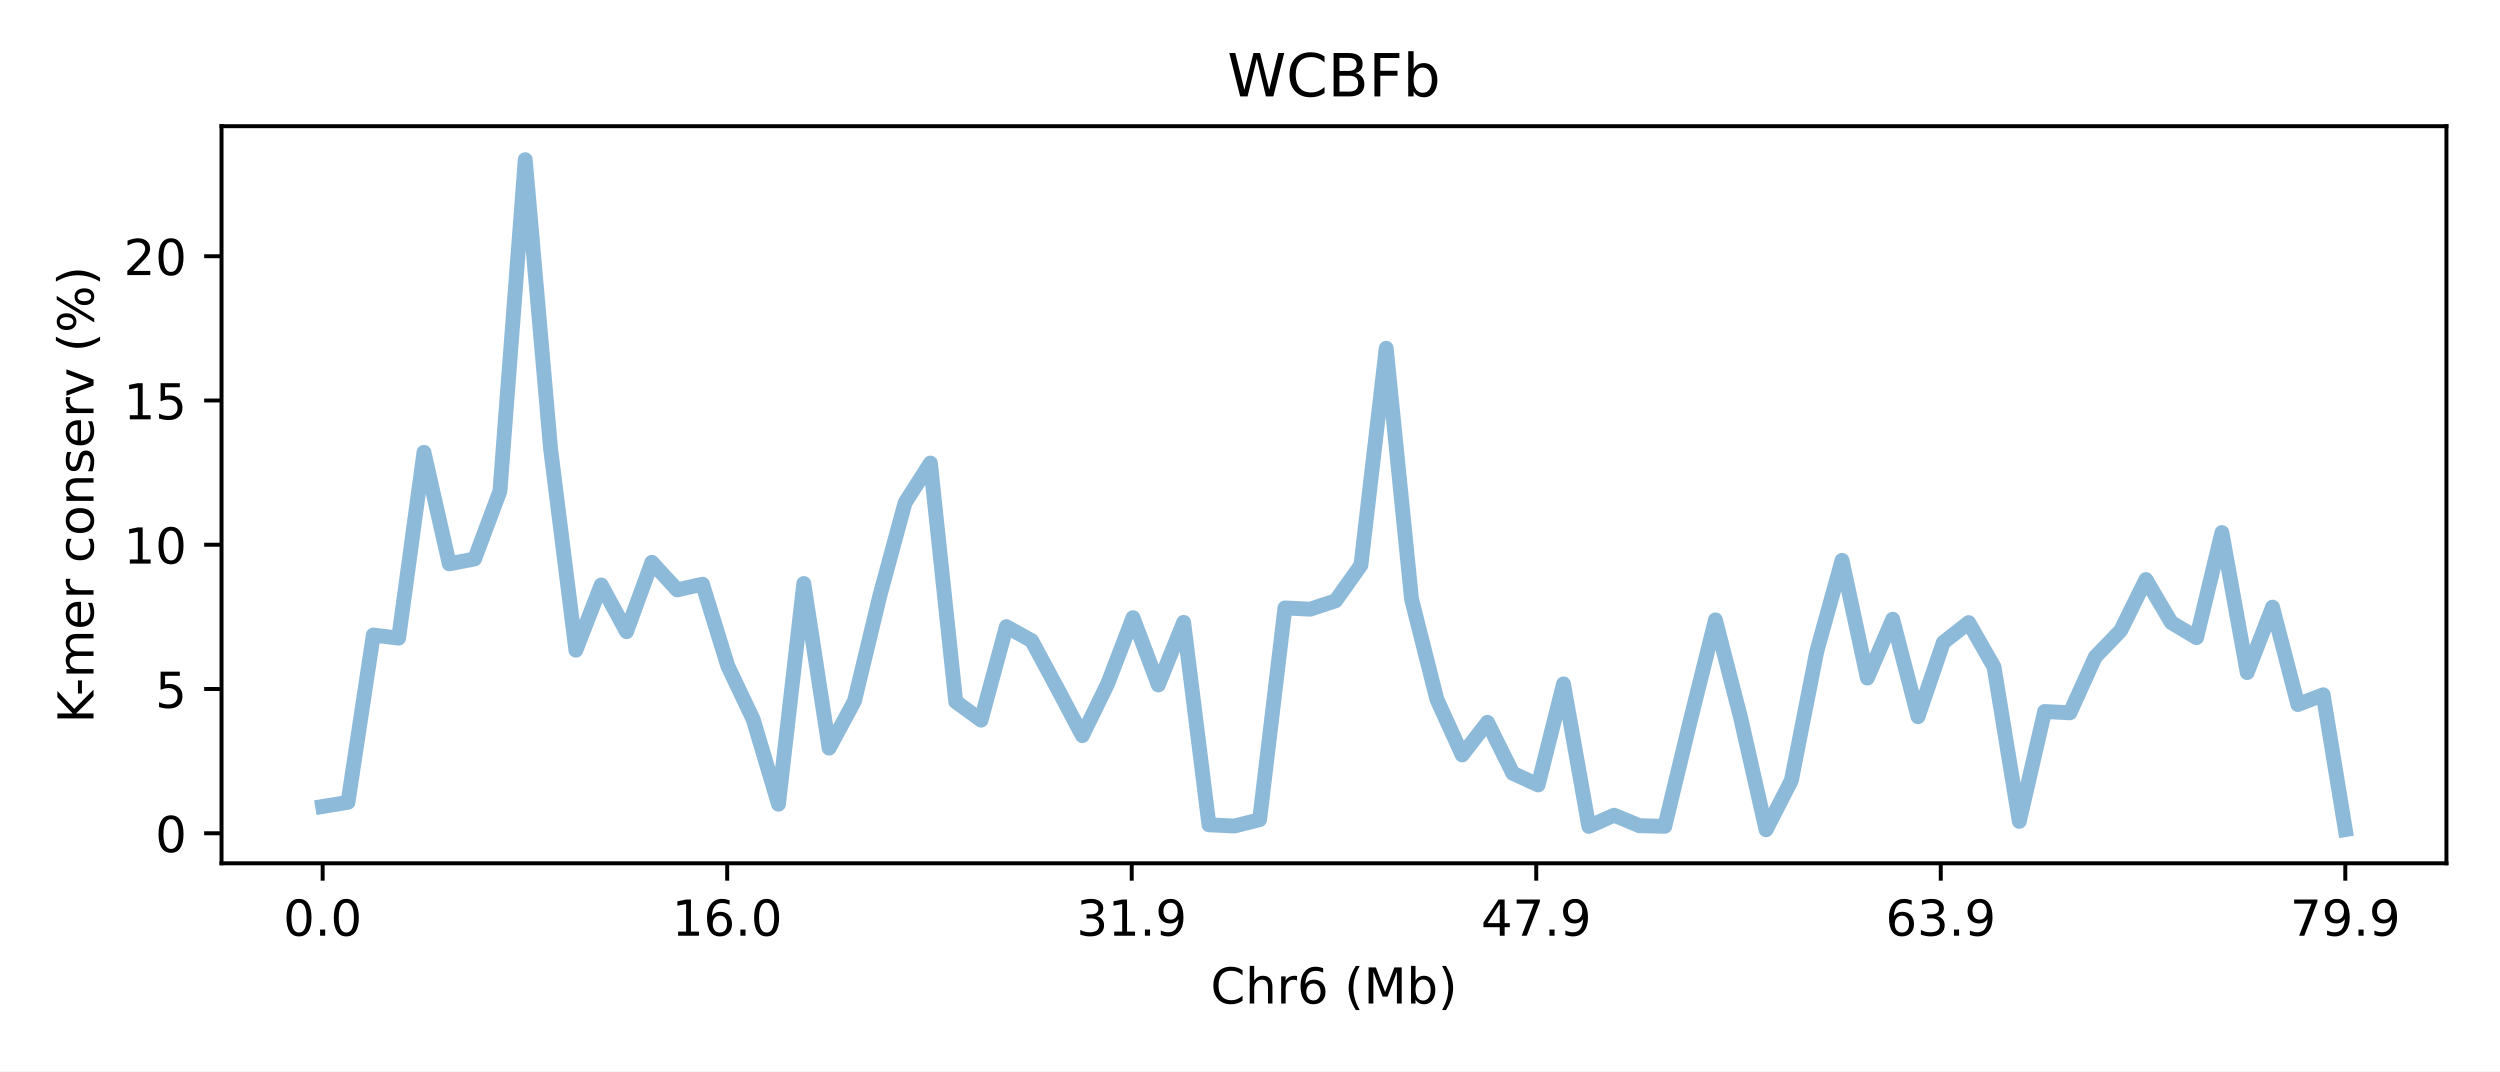
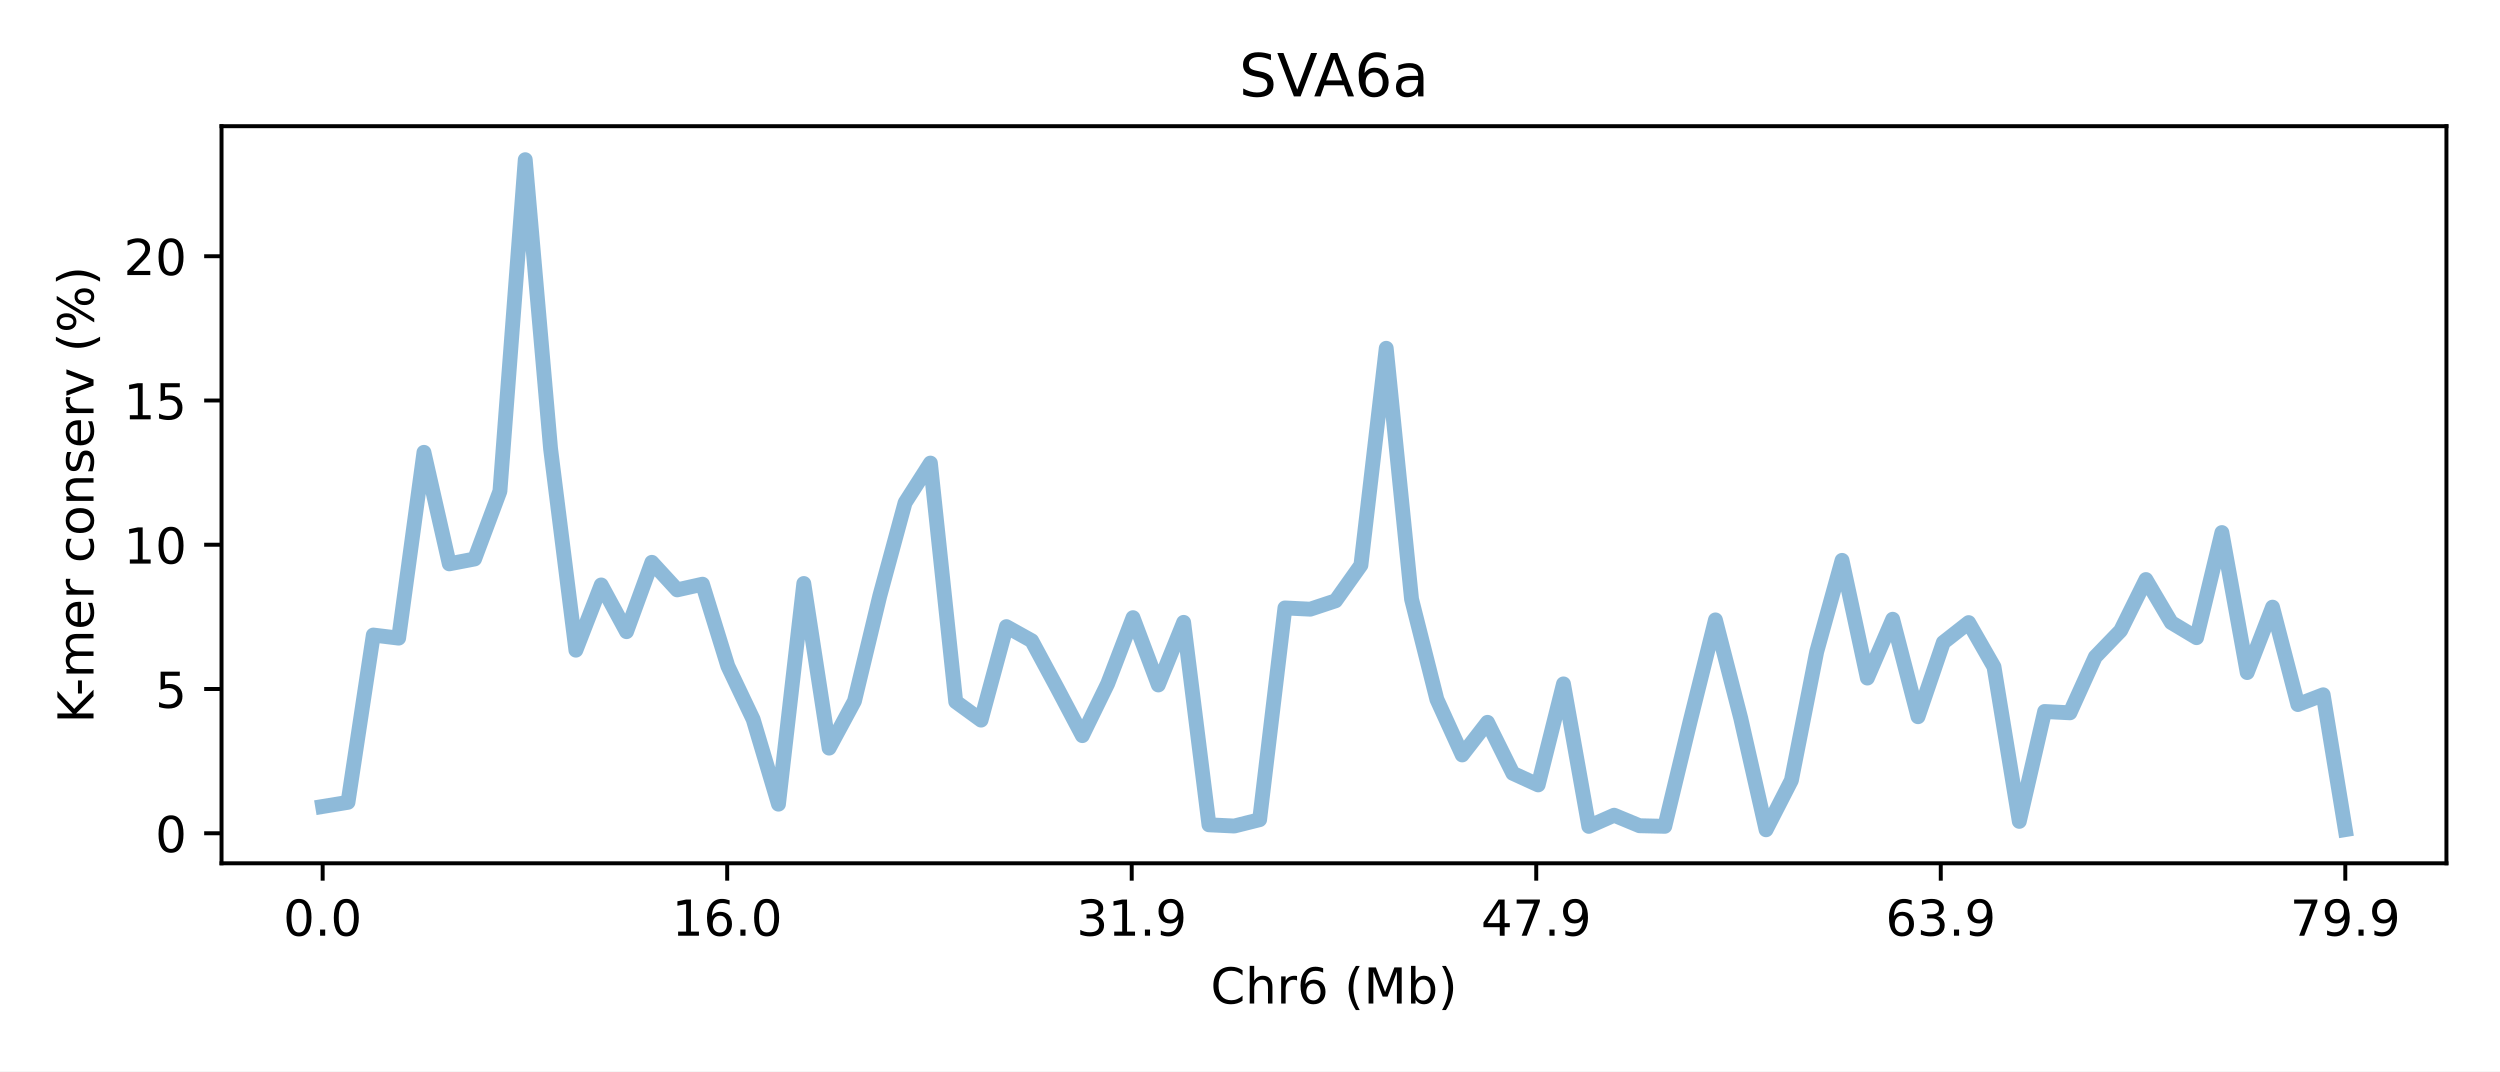
<svg xmlns="http://www.w3.org/2000/svg" xmlns:xlink="http://www.w3.org/1999/xlink" width="504pt" height="216pt" viewBox="0 0 504 216" version="1.1">
  <defs>
    <style type="text/css">*{stroke-linejoin: round; stroke-linecap: butt}</style>
  </defs>
  <g id="figure_1">
    <g id="patch_1">
      <path d="M 0 216  L 504 216  L 504 0  L 0 0  z " style="fill: #ffffff" />
    </g>
    <g id="axes_1">
      <g id="patch_2">
        <path d="M 44.66 174.04  L 493.2 174.04  L 493.2 25.44  L 44.66 25.44  z " style="fill: #ffffff" />
      </g>
      <g id="matplotlib.axis_1">
        <g id="xtick_1">
          <g id="line2d_1">
            <defs>
-               <path id="mf418219c07" d="M 0 0  L 0 3.5  " style="stroke: #000000; stroke-width: 0.8" />
-             </defs>
-             <g>
-               <use xlink:href="#mf418219c07" x="65.048" y="174.04" style="stroke: #000000; stroke-width: 0.8" />
+               <path id="mfdf2253126" d="M 0 0  L 0 3.5  " style="stroke: #000000; stroke-width: 0.8" />
+             </defs>
+             <g>
+               <use xlink:href="#mfdf2253126" x="65.048" y="174.04" style="stroke: #000000; stroke-width: 0.8" />
            </g>
          </g>
          <g id="text_1">
            <g transform="translate(57.09662 188.6384) scale(0.1 -0.1)">
              <defs>
                <path id="DejaVuSans-30" d="M 2034 4250  Q 1547 4250 1301 3770  Q 1056 3291 1056 2328  Q 1056 1369 1301 889  Q 1547 409 2034 409  Q 2525 409 2770 889  Q 3016 1369 3016 2328  Q 3016 3291 2770 3770  Q 2525 4250 2034 4250  z M 2034 4750  Q 2819 4750 3233 4129  Q 3647 3509 3647 2328  Q 3647 1150 3233 529  Q 2819 -91 2034 -91  Q 1250 -91 836 529  Q 422 1150 422 2328  Q 422 3509 836 4129  Q 1250 4750 2034 4750  z " transform="scale(0.015625)" />
                <path id="DejaVuSans-2e" d="M 684 794  L 1344 794  L 1344 0  L 684 0  L 684 794  z " transform="scale(0.015625)" />
              </defs>
              <use xlink:href="#DejaVuSans-30" />
              <use xlink:href="#DejaVuSans-2e" x="63.623" />
              <use xlink:href="#DejaVuSans-30" x="95.41" />
            </g>
          </g>
        </g>
        <g id="xtick_2">
          <g id="line2d_2">
            <g>
-               <use xlink:href="#mf418219c07" x="146.601" y="174.04" style="stroke: #000000; stroke-width: 0.8" />
+               <use xlink:href="#mfdf2253126" x="146.601" y="174.04" style="stroke: #000000; stroke-width: 0.8" />
            </g>
          </g>
          <g id="text_2">
            <g transform="translate(135.4681 188.6384) scale(0.1 -0.1)">
              <defs>
                <path id="DejaVuSans-31" d="M 794 531  L 1825 531  L 1825 4091  L 703 3866  L 703 4441  L 1819 4666  L 2450 4666  L 2450 531  L 3481 531  L 3481 0  L 794 0  L 794 531  z " transform="scale(0.015625)" />
                <path id="DejaVuSans-36" d="M 2113 2584  Q 1688 2584 1439 2293  Q 1191 2003 1191 1497  Q 1191 994 1439 701  Q 1688 409 2113 409  Q 2538 409 2786 701  Q 3034 994 3034 1497  Q 3034 2003 2786 2293  Q 2538 2584 2113 2584  z M 3366 4563  L 3366 3988  Q 3128 4100 2886 4159  Q 2644 4219 2406 4219  Q 1781 4219 1451 3797  Q 1122 3375 1075 2522  Q 1259 2794 1537 2939  Q 1816 3084 2150 3084  Q 2853 3084 3261 2657  Q 3669 2231 3669 1497  Q 3669 778 3244 343  Q 2819 -91 2113 -91  Q 1303 -91 875 529  Q 447 1150 447 2328  Q 447 3434 972 4092  Q 1497 4750 2381 4750  Q 2619 4750 2861 4703  Q 3103 4656 3366 4563  z " transform="scale(0.015625)" />
              </defs>
              <use xlink:href="#DejaVuSans-31" />
              <use xlink:href="#DejaVuSans-36" x="63.623" />
              <use xlink:href="#DejaVuSans-2e" x="127.246" />
              <use xlink:href="#DejaVuSans-30" x="159.033" />
            </g>
          </g>
        </g>
        <g id="xtick_3">
          <g id="line2d_3">
            <g>
-               <use xlink:href="#mf418219c07" x="228.154" y="174.04" style="stroke: #000000; stroke-width: 0.8" />
+               <use xlink:href="#mfdf2253126" x="228.154" y="174.04" style="stroke: #000000; stroke-width: 0.8" />
            </g>
          </g>
          <g id="text_3">
            <g transform="translate(217.0208 188.6384) scale(0.1 -0.1)">
              <defs>
                <path id="DejaVuSans-33" d="M 2597 2516  Q 3050 2419 3304 2112  Q 3559 1806 3559 1356  Q 3559 666 3084 287  Q 2609 -91 1734 -91  Q 1441 -91 1130 -33  Q 819 25 488 141  L 488 750  Q 750 597 1062 519  Q 1375 441 1716 441  Q 2309 441 2620 675  Q 2931 909 2931 1356  Q 2931 1769 2642 2001  Q 2353 2234 1838 2234  L 1294 2234  L 1294 2753  L 1863 2753  Q 2328 2753 2575 2939  Q 2822 3125 2822 3475  Q 2822 3834 2567 4026  Q 2313 4219 1838 4219  Q 1578 4219 1281 4162  Q 984 4106 628 3988  L 628 4550  Q 988 4650 1302 4700  Q 1616 4750 1894 4750  Q 2613 4750 3031 4423  Q 3450 4097 3450 3541  Q 3450 3153 3228 2886  Q 3006 2619 2597 2516  z " transform="scale(0.015625)" />
                <path id="DejaVuSans-39" d="M 703 97  L 703 672  Q 941 559 1184 500  Q 1428 441 1663 441  Q 2288 441 2617 861  Q 2947 1281 2994 2138  Q 2813 1869 2534 1725  Q 2256 1581 1919 1581  Q 1219 1581 811 2004  Q 403 2428 403 3163  Q 403 3881 828 4315  Q 1253 4750 1959 4750  Q 2769 4750 3195 4129  Q 3622 3509 3622 2328  Q 3622 1225 3098 567  Q 2575 -91 1691 -91  Q 1453 -91 1209 -44  Q 966 3 703 97  z M 1959 2075  Q 2384 2075 2632 2365  Q 2881 2656 2881 3163  Q 2881 3666 2632 3958  Q 2384 4250 1959 4250  Q 1534 4250 1286 3958  Q 1038 3666 1038 3163  Q 1038 2656 1286 2365  Q 1534 2075 1959 2075  z " transform="scale(0.015625)" />
              </defs>
              <use xlink:href="#DejaVuSans-33" />
              <use xlink:href="#DejaVuSans-31" x="63.623" />
              <use xlink:href="#DejaVuSans-2e" x="127.246" />
              <use xlink:href="#DejaVuSans-39" x="159.033" />
            </g>
          </g>
        </g>
        <g id="xtick_4">
          <g id="line2d_4">
            <g>
-               <use xlink:href="#mf418219c07" x="309.706" y="174.04" style="stroke: #000000; stroke-width: 0.8" />
+               <use xlink:href="#mfdf2253126" x="309.706" y="174.04" style="stroke: #000000; stroke-width: 0.8" />
            </g>
          </g>
          <g id="text_4">
            <g transform="translate(298.5736 188.6384) scale(0.1 -0.1)">
              <defs>
                <path id="DejaVuSans-34" d="M 2419 4116  L 825 1625  L 2419 1625  L 2419 4116  z M 2253 4666  L 3047 4666  L 3047 1625  L 3713 1625  L 3713 1100  L 3047 1100  L 3047 0  L 2419 0  L 2419 1100  L 313 1100  L 313 1709  L 2253 4666  z " transform="scale(0.015625)" />
                <path id="DejaVuSans-37" d="M 525 4666  L 3525 4666  L 3525 4397  L 1831 0  L 1172 0  L 2766 4134  L 525 4134  L 525 4666  z " transform="scale(0.015625)" />
              </defs>
              <use xlink:href="#DejaVuSans-34" />
              <use xlink:href="#DejaVuSans-37" x="63.623" />
              <use xlink:href="#DejaVuSans-2e" x="127.246" />
              <use xlink:href="#DejaVuSans-39" x="159.033" />
            </g>
          </g>
        </g>
        <g id="xtick_5">
          <g id="line2d_5">
            <g>
-               <use xlink:href="#mf418219c07" x="391.259" y="174.04" style="stroke: #000000; stroke-width: 0.8" />
+               <use xlink:href="#mfdf2253126" x="391.259" y="174.04" style="stroke: #000000; stroke-width: 0.8" />
            </g>
          </g>
          <g id="text_5">
            <g transform="translate(380.1263 188.6384) scale(0.1 -0.1)">
              <use xlink:href="#DejaVuSans-36" />
              <use xlink:href="#DejaVuSans-33" x="63.623" />
              <use xlink:href="#DejaVuSans-2e" x="127.246" />
              <use xlink:href="#DejaVuSans-39" x="159.033" />
            </g>
          </g>
        </g>
        <g id="xtick_6">
          <g id="line2d_6">
            <g>
-               <use xlink:href="#mf418219c07" x="472.812" y="174.04" style="stroke: #000000; stroke-width: 0.8" />
+               <use xlink:href="#mfdf2253126" x="472.812" y="174.04" style="stroke: #000000; stroke-width: 0.8" />
            </g>
          </g>
          <g id="text_6">
            <g transform="translate(461.679 188.6384) scale(0.1 -0.1)">
              <use xlink:href="#DejaVuSans-37" />
              <use xlink:href="#DejaVuSans-39" x="63.623" />
              <use xlink:href="#DejaVuSans-2e" x="127.246" />
              <use xlink:href="#DejaVuSans-39" x="159.033" />
            </g>
          </g>
        </g>
        <g id="text_7">
          <g transform="translate(244.0542 202.3166) scale(0.1 -0.1)">
            <defs>
              <path id="DejaVuSans-43" d="M 4122 4306  L 4122 3641  Q 3803 3938 3442 4084  Q 3081 4231 2675 4231  Q 1875 4231 1450 3742  Q 1025 3253 1025 2328  Q 1025 1406 1450 917  Q 1875 428 2675 428  Q 3081 428 3442 575  Q 3803 722 4122 1019  L 4122 359  Q 3791 134 3420 21  Q 3050 -91 2638 -91  Q 1578 -91 968 557  Q 359 1206 359 2328  Q 359 3453 968 4101  Q 1578 4750 2638 4750  Q 3056 4750 3426 4639  Q 3797 4528 4122 4306  z " transform="scale(0.015625)" />
              <path id="DejaVuSans-68" d="M 3513 2113  L 3513 0  L 2938 0  L 2938 2094  Q 2938 2591 2744 2837  Q 2550 3084 2163 3084  Q 1697 3084 1428 2787  Q 1159 2491 1159 1978  L 1159 0  L 581 0  L 581 4863  L 1159 4863  L 1159 2956  Q 1366 3272 1645 3428  Q 1925 3584 2291 3584  Q 2894 3584 3203 3211  Q 3513 2838 3513 2113  z " transform="scale(0.015625)" />
              <path id="DejaVuSans-72" d="M 2631 2963  Q 2534 3019 2420 3045  Q 2306 3072 2169 3072  Q 1681 3072 1420 2755  Q 1159 2438 1159 1844  L 1159 0  L 581 0  L 581 3500  L 1159 3500  L 1159 2956  Q 1341 3275 1631 3429  Q 1922 3584 2338 3584  Q 2397 3584 2469 3576  Q 2541 3569 2628 3553  L 2631 2963  z " transform="scale(0.015625)" />
              <path id="DejaVuSans-20" transform="scale(0.015625)" />
              <path id="DejaVuSans-28" d="M 1984 4856  Q 1566 4138 1362 3434  Q 1159 2731 1159 2009  Q 1159 1288 1364 580  Q 1569 -128 1984 -844  L 1484 -844  Q 1016 -109 783 600  Q 550 1309 550 2009  Q 550 2706 781 3412  Q 1013 4119 1484 4856  L 1984 4856  z " transform="scale(0.015625)" />
              <path id="DejaVuSans-4d" d="M 628 4666  L 1569 4666  L 2759 1491  L 3956 4666  L 4897 4666  L 4897 0  L 4281 0  L 4281 4097  L 3078 897  L 2444 897  L 1241 4097  L 1241 0  L 628 0  L 628 4666  z " transform="scale(0.015625)" />
              <path id="DejaVuSans-62" d="M 3116 1747  Q 3116 2381 2855 2742  Q 2594 3103 2138 3103  Q 1681 3103 1420 2742  Q 1159 2381 1159 1747  Q 1159 1113 1420 752  Q 1681 391 2138 391  Q 2594 391 2855 752  Q 3116 1113 3116 1747  z M 1159 2969  Q 1341 3281 1617 3432  Q 1894 3584 2278 3584  Q 2916 3584 3314 3078  Q 3713 2572 3713 1747  Q 3713 922 3314 415  Q 2916 -91 2278 -91  Q 1894 -91 1617 61  Q 1341 213 1159 525  L 1159 0  L 581 0  L 581 4863  L 1159 4863  L 1159 2969  z " transform="scale(0.015625)" />
              <path id="DejaVuSans-29" d="M 513 4856  L 1013 4856  Q 1481 4119 1714 3412  Q 1947 2706 1947 2009  Q 1947 1309 1714 600  Q 1481 -109 1013 -844  L 513 -844  Q 928 -128 1133 580  Q 1338 1288 1338 2009  Q 1338 2731 1133 3434  Q 928 4138 513 4856  z " transform="scale(0.015625)" />
            </defs>
            <use xlink:href="#DejaVuSans-43" />
            <use xlink:href="#DejaVuSans-68" x="69.824" />
            <use xlink:href="#DejaVuSans-72" x="133.203" />
            <use xlink:href="#DejaVuSans-36" x="174.316" />
            <use xlink:href="#DejaVuSans-20" x="237.939" />
            <use xlink:href="#DejaVuSans-28" x="269.727" />
            <use xlink:href="#DejaVuSans-4d" x="308.74" />
            <use xlink:href="#DejaVuSans-62" x="395.02" />
            <use xlink:href="#DejaVuSans-29" x="458.496" />
          </g>
        </g>
      </g>
      <g id="matplotlib.axis_2">
        <g id="ytick_1">
          <g id="line2d_7">
            <defs>
-               <path id="m6d5dba86d8" d="M 0 0  L -3.5 0  " style="stroke: #000000; stroke-width: 0.8" />
-             </defs>
-             <g>
-               <use xlink:href="#m6d5dba86d8" x="44.66" y="167.986" style="stroke: #000000; stroke-width: 0.8" />
+               <path id="m76edd420f5" d="M 0 0  L -3.5 0  " style="stroke: #000000; stroke-width: 0.8" />
+             </defs>
+             <g>
+               <use xlink:href="#m76edd420f5" x="44.66" y="167.986" style="stroke: #000000; stroke-width: 0.8" />
            </g>
          </g>
          <g id="text_8">
            <g transform="translate(31.2975 171.7855) scale(0.1 -0.1)">
              <use xlink:href="#DejaVuSans-30" />
            </g>
          </g>
        </g>
        <g id="ytick_2">
          <g id="line2d_8">
            <g>
-               <use xlink:href="#m6d5dba86d8" x="44.66" y="138.904" style="stroke: #000000; stroke-width: 0.8" />
+               <use xlink:href="#m76edd420f5" x="44.66" y="138.904" style="stroke: #000000; stroke-width: 0.8" />
            </g>
          </g>
          <g id="text_9">
            <g transform="translate(31.2975 142.7028) scale(0.1 -0.1)">
              <defs>
                <path id="DejaVuSans-35" d="M 691 4666  L 3169 4666  L 3169 4134  L 1269 4134  L 1269 2991  Q 1406 3038 1543 3061  Q 1681 3084 1819 3084  Q 2600 3084 3056 2656  Q 3513 2228 3513 1497  Q 3513 744 3044 326  Q 2575 -91 1722 -91  Q 1428 -91 1123 -41  Q 819 9 494 109  L 494 744  Q 775 591 1075 516  Q 1375 441 1709 441  Q 2250 441 2565 725  Q 2881 1009 2881 1497  Q 2881 1984 2565 2268  Q 2250 2553 1709 2553  Q 1456 2553 1204 2497  Q 953 2441 691 2322  L 691 4666  z " transform="scale(0.015625)" />
              </defs>
              <use xlink:href="#DejaVuSans-35" />
            </g>
          </g>
        </g>
        <g id="ytick_3">
          <g id="line2d_9">
            <g>
-               <use xlink:href="#m6d5dba86d8" x="44.66" y="109.821" style="stroke: #000000; stroke-width: 0.8" />
+               <use xlink:href="#m76edd420f5" x="44.66" y="109.821" style="stroke: #000000; stroke-width: 0.8" />
            </g>
          </g>
          <g id="text_10">
            <g transform="translate(24.935 113.6201) scale(0.1 -0.1)">
              <use xlink:href="#DejaVuSans-31" />
              <use xlink:href="#DejaVuSans-30" x="63.623" />
            </g>
          </g>
        </g>
        <g id="ytick_4">
          <g id="line2d_10">
            <g>
-               <use xlink:href="#m6d5dba86d8" x="44.66" y="80.738" style="stroke: #000000; stroke-width: 0.8" />
+               <use xlink:href="#m76edd420f5" x="44.66" y="80.738" style="stroke: #000000; stroke-width: 0.8" />
            </g>
          </g>
          <g id="text_11">
            <g transform="translate(24.935 84.53735) scale(0.1 -0.1)">
              <use xlink:href="#DejaVuSans-31" />
              <use xlink:href="#DejaVuSans-35" x="63.623" />
            </g>
          </g>
        </g>
        <g id="ytick_5">
          <g id="line2d_11">
            <g>
-               <use xlink:href="#m6d5dba86d8" x="44.66" y="51.655" style="stroke: #000000; stroke-width: 0.8" />
+               <use xlink:href="#m76edd420f5" x="44.66" y="51.655" style="stroke: #000000; stroke-width: 0.8" />
            </g>
          </g>
          <g id="text_12">
            <g transform="translate(24.935 55.45461) scale(0.1 -0.1)">
              <defs>
                <path id="DejaVuSans-32" d="M 1228 531  L 3431 531  L 3431 0  L 469 0  L 469 531  Q 828 903 1448 1529  Q 2069 2156 2228 2338  Q 2531 2678 2651 2914  Q 2772 3150 2772 3378  Q 2772 3750 2511 3984  Q 2250 4219 1831 4219  Q 1534 4219 1204 4116  Q 875 4013 500 3803  L 500 4441  Q 881 4594 1212 4672  Q 1544 4750 1819 4750  Q 2544 4750 2975 4387  Q 3406 4025 3406 3419  Q 3406 3131 3298 2873  Q 3191 2616 2906 2266  Q 2828 2175 2409 1742  Q 1991 1309 1228 531  z " transform="scale(0.015625)" />
              </defs>
              <use xlink:href="#DejaVuSans-32" />
              <use xlink:href="#DejaVuSans-30" x="63.623" />
            </g>
          </g>
        </g>
        <g id="text_13">
          <g transform="translate(18.85531 145.8041) rotate(-90) scale(0.1 -0.1)">
            <defs>
              <path id="DejaVuSans-4b" d="M 628 4666  L 1259 4666  L 1259 2694  L 3353 4666  L 4166 4666  L 1850 2491  L 4331 0  L 3500 0  L 1259 2247  L 1259 0  L 628 0  L 628 4666  z " transform="scale(0.015625)" />
              <path id="DejaVuSans-2d" d="M 313 2009  L 1997 2009  L 1997 1497  L 313 1497  L 313 2009  z " transform="scale(0.015625)" />
              <path id="DejaVuSans-6d" d="M 3328 2828  Q 3544 3216 3844 3400  Q 4144 3584 4550 3584  Q 5097 3584 5394 3201  Q 5691 2819 5691 2113  L 5691 0  L 5113 0  L 5113 2094  Q 5113 2597 4934 2840  Q 4756 3084 4391 3084  Q 3944 3084 3684 2787  Q 3425 2491 3425 1978  L 3425 0  L 2847 0  L 2847 2094  Q 2847 2600 2669 2842  Q 2491 3084 2119 3084  Q 1678 3084 1418 2786  Q 1159 2488 1159 1978  L 1159 0  L 581 0  L 581 3500  L 1159 3500  L 1159 2956  Q 1356 3278 1631 3431  Q 1906 3584 2284 3584  Q 2666 3584 2933 3390  Q 3200 3197 3328 2828  z " transform="scale(0.015625)" />
              <path id="DejaVuSans-65" d="M 3597 1894  L 3597 1613  L 953 1613  Q 991 1019 1311 708  Q 1631 397 2203 397  Q 2534 397 2845 478  Q 3156 559 3463 722  L 3463 178  Q 3153 47 2828 -22  Q 2503 -91 2169 -91  Q 1331 -91 842 396  Q 353 884 353 1716  Q 353 2575 817 3079  Q 1281 3584 2069 3584  Q 2775 3584 3186 3129  Q 3597 2675 3597 1894  z M 3022 2063  Q 3016 2534 2758 2815  Q 2500 3097 2075 3097  Q 1594 3097 1305 2825  Q 1016 2553 972 2059  L 3022 2063  z " transform="scale(0.015625)" />
              <path id="DejaVuSans-63" d="M 3122 3366  L 3122 2828  Q 2878 2963 2633 3030  Q 2388 3097 2138 3097  Q 1578 3097 1268 2742  Q 959 2388 959 1747  Q 959 1106 1268 751  Q 1578 397 2138 397  Q 2388 397 2633 464  Q 2878 531 3122 666  L 3122 134  Q 2881 22 2623 -34  Q 2366 -91 2075 -91  Q 1284 -91 818 406  Q 353 903 353 1747  Q 353 2603 823 3093  Q 1294 3584 2113 3584  Q 2378 3584 2631 3529  Q 2884 3475 3122 3366  z " transform="scale(0.015625)" />
              <path id="DejaVuSans-6f" d="M 1959 3097  Q 1497 3097 1228 2736  Q 959 2375 959 1747  Q 959 1119 1226 758  Q 1494 397 1959 397  Q 2419 397 2687 759  Q 2956 1122 2956 1747  Q 2956 2369 2687 2733  Q 2419 3097 1959 3097  z M 1959 3584  Q 2709 3584 3137 3096  Q 3566 2609 3566 1747  Q 3566 888 3137 398  Q 2709 -91 1959 -91  Q 1206 -91 779 398  Q 353 888 353 1747  Q 353 2609 779 3096  Q 1206 3584 1959 3584  z " transform="scale(0.015625)" />
              <path id="DejaVuSans-6e" d="M 3513 2113  L 3513 0  L 2938 0  L 2938 2094  Q 2938 2591 2744 2837  Q 2550 3084 2163 3084  Q 1697 3084 1428 2787  Q 1159 2491 1159 1978  L 1159 0  L 581 0  L 581 3500  L 1159 3500  L 1159 2956  Q 1366 3272 1645 3428  Q 1925 3584 2291 3584  Q 2894 3584 3203 3211  Q 3513 2838 3513 2113  z " transform="scale(0.015625)" />
              <path id="DejaVuSans-73" d="M 2834 3397  L 2834 2853  Q 2591 2978 2328 3040  Q 2066 3103 1784 3103  Q 1356 3103 1142 2972  Q 928 2841 928 2578  Q 928 2378 1081 2264  Q 1234 2150 1697 2047  L 1894 2003  Q 2506 1872 2764 1633  Q 3022 1394 3022 966  Q 3022 478 2636 193  Q 2250 -91 1575 -91  Q 1294 -91 989 -36  Q 684 19 347 128  L 347 722  Q 666 556 975 473  Q 1284 391 1588 391  Q 1994 391 2212 530  Q 2431 669 2431 922  Q 2431 1156 2273 1281  Q 2116 1406 1581 1522  L 1381 1569  Q 847 1681 609 1914  Q 372 2147 372 2553  Q 372 3047 722 3315  Q 1072 3584 1716 3584  Q 2034 3584 2315 3537  Q 2597 3491 2834 3397  z " transform="scale(0.015625)" />
              <path id="DejaVuSans-76" d="M 191 3500  L 800 3500  L 1894 563  L 2988 3500  L 3597 3500  L 2284 0  L 1503 0  L 191 3500  z " transform="scale(0.015625)" />
              <path id="DejaVuSans-25" d="M 4653 2053  Q 4381 2053 4226 1822  Q 4072 1591 4072 1178  Q 4072 772 4226 539  Q 4381 306 4653 306  Q 4919 306 5073 539  Q 5228 772 5228 1178  Q 5228 1588 5073 1820  Q 4919 2053 4653 2053  z M 4653 2450  Q 5147 2450 5437 2106  Q 5728 1763 5728 1178  Q 5728 594 5436 251  Q 5144 -91 4653 -91  Q 4153 -91 3862 251  Q 3572 594 3572 1178  Q 3572 1766 3864 2108  Q 4156 2450 4653 2450  z M 1428 4353  Q 1159 4353 1004 4120  Q 850 3888 850 3481  Q 850 3069 1003 2837  Q 1156 2606 1428 2606  Q 1700 2606 1854 2837  Q 2009 3069 2009 3481  Q 2009 3884 1853 4118  Q 1697 4353 1428 4353  z M 4250 4750  L 4750 4750  L 1831 -91  L 1331 -91  L 4250 4750  z M 1428 4750  Q 1922 4750 2215 4408  Q 2509 4066 2509 3481  Q 2509 2891 2217 2550  Q 1925 2209 1428 2209  Q 931 2209 642 2551  Q 353 2894 353 3481  Q 353 4063 643 4406  Q 934 4750 1428 4750  z " transform="scale(0.015625)" />
            </defs>
            <use xlink:href="#DejaVuSans-4b" />
            <use xlink:href="#DejaVuSans-2d" x="55.076" />
            <use xlink:href="#DejaVuSans-6d" x="91.16" />
            <use xlink:href="#DejaVuSans-65" x="188.572" />
            <use xlink:href="#DejaVuSans-72" x="250.096" />
            <use xlink:href="#DejaVuSans-20" x="291.209" />
            <use xlink:href="#DejaVuSans-63" x="322.996" />
            <use xlink:href="#DejaVuSans-6f" x="377.977" />
            <use xlink:href="#DejaVuSans-6e" x="439.158" />
            <use xlink:href="#DejaVuSans-73" x="502.537" />
            <use xlink:href="#DejaVuSans-65" x="554.637" />
            <use xlink:href="#DejaVuSans-72" x="616.16" />
            <use xlink:href="#DejaVuSans-76" x="657.273" />
            <use xlink:href="#DejaVuSans-20" x="716.453" />
            <use xlink:href="#DejaVuSans-28" x="748.24" />
            <use xlink:href="#DejaVuSans-25" x="787.254" />
            <use xlink:href="#DejaVuSans-29" x="882.273" />
          </g>
        </g>
      </g>
      <g id="line2d_12">
-         <path d="M 65.048 162.588  L 70.153 161.746  L 75.258 128.025  L 80.364 128.646  L 85.469 91.192  L 90.574 113.671  L 95.679 112.69  L 100.784 99.031  L 105.889 32.195  L 110.994 90.438  L 116.099 131.075  L 121.205 117.928  L 126.31 127.345  L 131.415 113.366  L 136.52 118.918  L 141.625 117.774  L 146.73 134.281  L 151.835 145.015  L 156.94 162.115  L 162.046 117.635  L 167.151 150.819  L 172.256 141.345  L 177.361 120.145  L 182.466 101.339  L 187.571 93.36  L 192.676 141.462  L 197.782 145.176  L 202.887 126.33  L 207.992 129.173  L 213.097 138.643  L 218.202 148.303  L 223.307 137.839  L 228.412 124.523  L 233.517 138.087  L 238.623 125.468  L 243.728 166.282  L 248.833 166.526  L 253.938 165.247  L 259.043 122.56  L 264.148 122.811  L 269.253 121.118  L 274.358 113.935  L 279.464 70.215  L 284.569 120.783  L 289.674 140.994  L 294.779 152.195  L 299.884 145.622  L 304.989 155.903  L 310.094 158.234  L 315.199 137.876  L 320.305 166.597  L 325.41 164.347  L 330.515 166.465  L 335.62 166.585  L 340.725 145.429  L 345.83 124.973  L 350.935 144.798  L 356.04 167.285  L 361.146 157.317  L 366.251 131.368  L 371.356 112.971  L 376.461 136.696  L 381.566 124.842  L 386.671 144.491  L 391.776 129.519  L 396.881 125.517  L 401.987 134.434  L 407.092 165.59  L 412.197 143.438  L 417.302 143.702  L 422.407 132.431  L 427.512 127.144  L 432.617 116.838  L 437.723 125.496  L 442.828 128.554  L 447.933 107.364  L 453.038 135.586  L 458.143 122.405  L 463.248 142.034  L 468.353 140.07  L 472.812 167.249  " clip-path="url(#p8bcbe5e94d)" style="fill: none; stroke: #1f77b4; stroke-opacity: 0.5; stroke-width: 3; stroke-linecap: square" />
+         <path d="M 65.048 162.588  L 70.153 161.746  L 75.258 128.025  L 80.364 128.646  L 85.469 91.192  L 90.574 113.671  L 95.679 112.69  L 100.784 99.031  L 105.889 32.195  L 110.994 90.438  L 116.099 131.075  L 121.205 117.928  L 126.31 127.345  L 131.415 113.366  L 136.52 118.918  L 141.625 117.774  L 146.73 134.281  L 151.835 145.015  L 156.94 162.115  L 162.046 117.635  L 167.151 150.819  L 172.256 141.345  L 177.361 120.145  L 182.466 101.339  L 187.571 93.36  L 192.676 141.462  L 197.782 145.176  L 202.887 126.33  L 207.992 129.173  L 213.097 138.643  L 218.202 148.303  L 223.307 137.839  L 228.412 124.523  L 233.517 138.087  L 238.623 125.468  L 243.728 166.282  L 248.833 166.526  L 253.938 165.247  L 259.043 122.56  L 264.148 122.811  L 269.253 121.118  L 274.358 113.935  L 279.464 70.215  L 284.569 120.783  L 289.674 140.994  L 294.779 152.195  L 299.884 145.622  L 304.989 155.903  L 310.094 158.234  L 315.199 137.876  L 320.305 166.597  L 325.41 164.347  L 330.515 166.465  L 335.62 166.585  L 340.725 145.429  L 345.83 124.973  L 350.935 144.798  L 356.04 167.285  L 361.146 157.317  L 366.251 131.368  L 371.356 112.971  L 376.461 136.696  L 381.566 124.842  L 386.671 144.491  L 391.776 129.519  L 396.881 125.517  L 401.987 134.434  L 407.092 165.59  L 412.197 143.438  L 417.302 143.702  L 422.407 132.431  L 427.512 127.144  L 432.617 116.838  L 437.723 125.496  L 442.828 128.554  L 447.933 107.364  L 453.038 135.586  L 458.143 122.405  L 463.248 142.034  L 468.353 140.07  L 472.812 167.249  " clip-path="url(#pd7501a8486)" style="fill: none; stroke: #1f77b4; stroke-opacity: 0.5; stroke-width: 3; stroke-linecap: square" />
      </g>
      <g id="patch_3">
        <path d="M 44.66 174.04  L 44.66 25.44  " style="fill: none; stroke: #000000; stroke-width: 0.8; stroke-linejoin: miter; stroke-linecap: square" />
      </g>
      <g id="patch_4">
        <path d="M 493.2 174.04  L 493.2 25.44  " style="fill: none; stroke: #000000; stroke-width: 0.8; stroke-linejoin: miter; stroke-linecap: square" />
      </g>
      <g id="patch_5">
        <path d="M 44.66 174.04  L 493.2 174.04  " style="fill: none; stroke: #000000; stroke-width: 0.8; stroke-linejoin: miter; stroke-linecap: square" />
      </g>
      <g id="patch_6">
        <path d="M 44.66 25.44  L 493.2 25.44  " style="fill: none; stroke: #000000; stroke-width: 0.8; stroke-linejoin: miter; stroke-linecap: square" />
      </g>
      <g id="text_14">
-         <g transform="translate(247.4313 19.44) scale(0.12 -0.12)">
+         <g transform="translate(249.8003 19.44) scale(0.12 -0.12)">
          <defs>
-             <path id="DejaVuSans-57" d="M 213 4666  L 850 4666  L 1831 722  L 2809 4666  L 3519 4666  L 4500 722  L 5478 4666  L 6119 4666  L 4947 0  L 4153 0  L 3169 4050  L 2175 0  L 1381 0  L 213 4666  z " transform="scale(0.015625)" />
-             <path id="DejaVuSans-42" d="M 1259 2228  L 1259 519  L 2272 519  Q 2781 519 3026 730  Q 3272 941 3272 1375  Q 3272 1813 3026 2020  Q 2781 2228 2272 2228  L 1259 2228  z M 1259 4147  L 1259 2741  L 2194 2741  Q 2656 2741 2882 2914  Q 3109 3088 3109 3444  Q 3109 3797 2882 3972  Q 2656 4147 2194 4147  L 1259 4147  z M 628 4666  L 2241 4666  Q 2963 4666 3353 4366  Q 3744 4066 3744 3513  Q 3744 3084 3544 2831  Q 3344 2578 2956 2516  Q 3422 2416 3680 2098  Q 3938 1781 3938 1306  Q 3938 681 3513 340  Q 3088 0 2303 0  L 628 0  L 628 4666  z " transform="scale(0.015625)" />
-             <path id="DejaVuSans-46" d="M 628 4666  L 3309 4666  L 3309 4134  L 1259 4134  L 1259 2759  L 3109 2759  L 3109 2228  L 1259 2228  L 1259 0  L 628 0  L 628 4666  z " transform="scale(0.015625)" />
+             <path id="DejaVuSans-53" d="M 3425 4513  L 3425 3897  Q 3066 4069 2747 4153  Q 2428 4238 2131 4238  Q 1616 4238 1336 4038  Q 1056 3838 1056 3469  Q 1056 3159 1242 3001  Q 1428 2844 1947 2747  L 2328 2669  Q 3034 2534 3370 2195  Q 3706 1856 3706 1288  Q 3706 609 3251 259  Q 2797 -91 1919 -91  Q 1588 -91 1214 -16  Q 841 59 441 206  L 441 856  Q 825 641 1194 531  Q 1563 422 1919 422  Q 2459 422 2753 634  Q 3047 847 3047 1241  Q 3047 1584 2836 1778  Q 2625 1972 2144 2069  L 1759 2144  Q 1053 2284 737 2584  Q 422 2884 422 3419  Q 422 4038 858 4394  Q 1294 4750 2059 4750  Q 2388 4750 2728 4690  Q 3069 4631 3425 4513  z " transform="scale(0.015625)" />
+             <path id="DejaVuSans-56" d="M 1831 0  L 50 4666  L 709 4666  L 2188 738  L 3669 4666  L 4325 4666  L 2547 0  L 1831 0  z " transform="scale(0.015625)" />
+             <path id="DejaVuSans-41" d="M 2188 4044  L 1331 1722  L 3047 1722  L 2188 4044  z M 1831 4666  L 2547 4666  L 4325 0  L 3669 0  L 3244 1197  L 1141 1197  L 716 0  L 50 0  L 1831 4666  z " transform="scale(0.015625)" />
+             <path id="DejaVuSans-61" d="M 2194 1759  Q 1497 1759 1228 1600  Q 959 1441 959 1056  Q 959 750 1161 570  Q 1363 391 1709 391  Q 2188 391 2477 730  Q 2766 1069 2766 1631  L 2766 1759  L 2194 1759  z M 3341 1997  L 3341 0  L 2766 0  L 2766 531  Q 2569 213 2275 61  Q 1981 -91 1556 -91  Q 1019 -91 701 211  Q 384 513 384 1019  Q 384 1609 779 1909  Q 1175 2209 1959 2209  L 2766 2209  L 2766 2266  Q 2766 2663 2505 2880  Q 2244 3097 1772 3097  Q 1472 3097 1187 3025  Q 903 2953 641 2809  L 641 3341  Q 956 3463 1253 3523  Q 1550 3584 1831 3584  Q 2591 3584 2966 3190  Q 3341 2797 3341 1997  z " transform="scale(0.015625)" />
          </defs>
-           <use xlink:href="#DejaVuSans-57" />
-           <use xlink:href="#DejaVuSans-43" x="98.877" />
-           <use xlink:href="#DejaVuSans-42" x="168.701" />
-           <use xlink:href="#DejaVuSans-46" x="237.305" />
-           <use xlink:href="#DejaVuSans-62" x="294.824" />
+           <use xlink:href="#DejaVuSans-53" />
+           <use xlink:href="#DejaVuSans-56" x="63.477" />
+           <use xlink:href="#DejaVuSans-41" x="125.51" />
+           <use xlink:href="#DejaVuSans-36" x="193.918" />
+           <use xlink:href="#DejaVuSans-61" x="257.541" />
        </g>
      </g>
    </g>
  </g>
  <defs>
-     <clipPath id="p8bcbe5e94d">
+     <clipPath id="pd7501a8486">
      <rect x="44.66" y="25.44" width="448.54" height="148.6" />
    </clipPath>
  </defs>
</svg>
